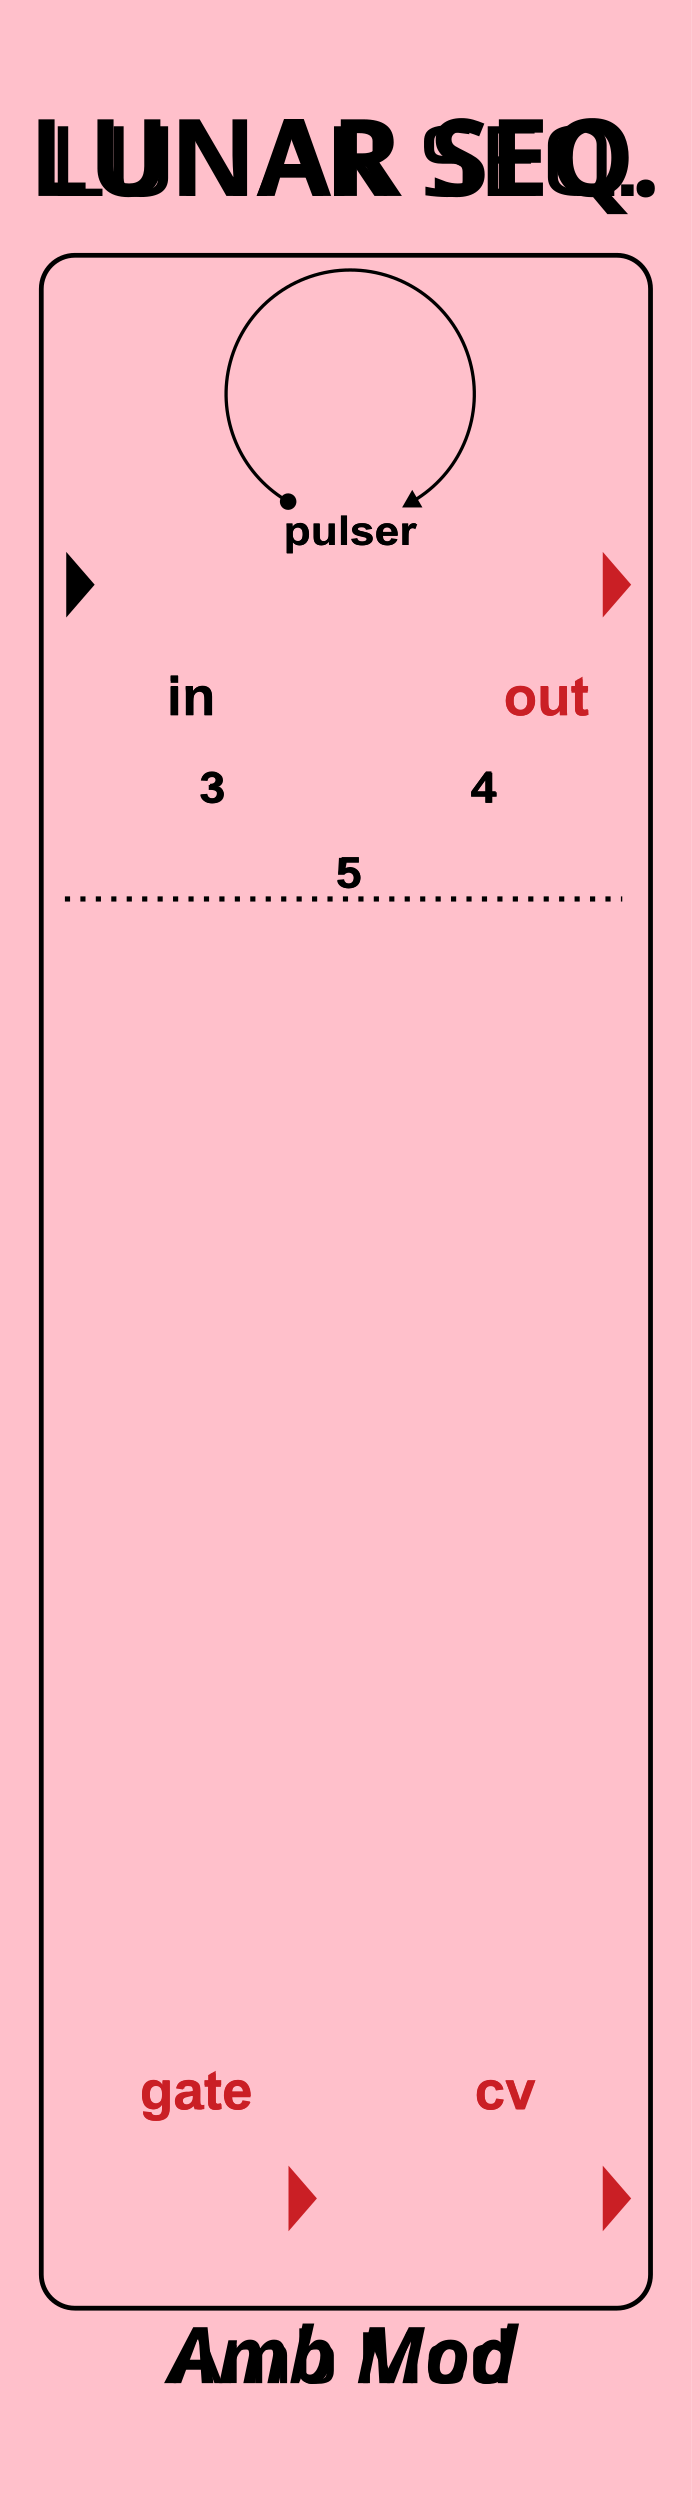
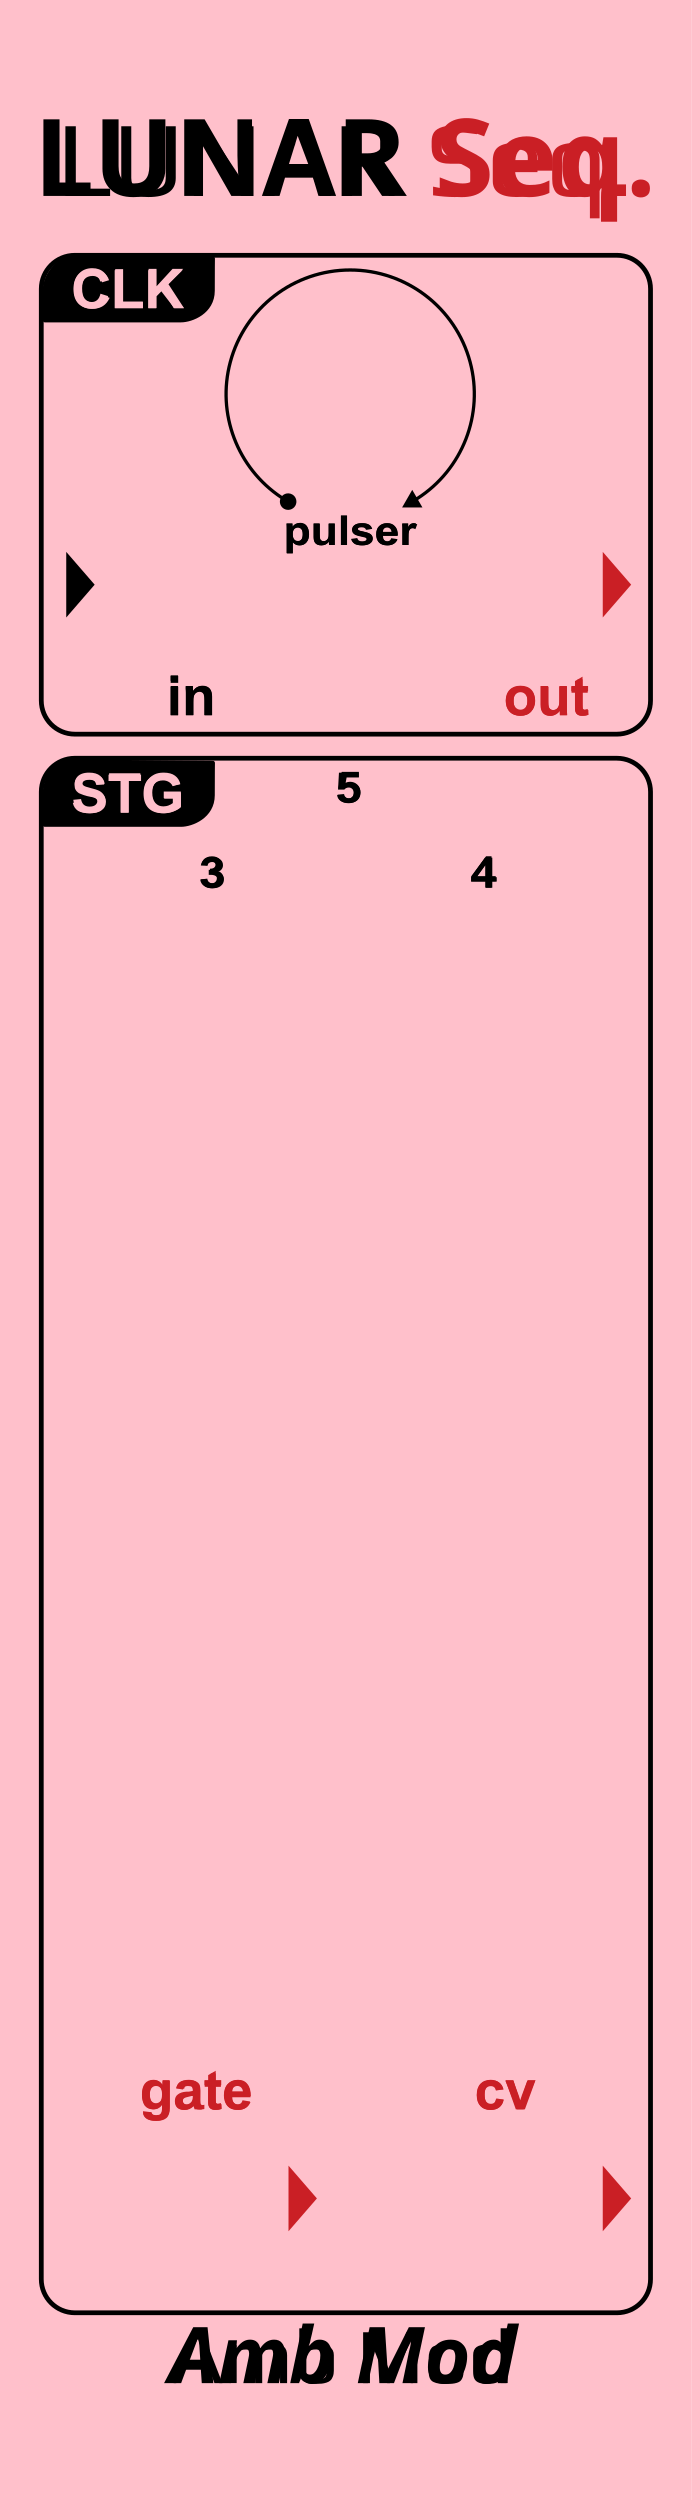
<svg xmlns="http://www.w3.org/2000/svg" width="35.56mm" height="128.5mm" viewBox="0 0 35.56 128.5" version="1.1" id="svg1">
  <defs id="defs1">
    <rect x="84.1" y="60.777" width="17.973" height="14.954" id="rect20" />
    <rect x="-6.86" y="102.347" width="128.14" height="83.689" id="rect11" />
  </defs>
  <rect x="0" y="0" width="35.56" height="128.5" style="fill:#ffc0cb;fill-opacity:1;stroke:none" id="rect1" />
-   <rect x="2.122" y="13.122" width="31.315" height="105.519" rx="1.726" ry="1.726" style="fill:none;fill-opacity:1;stroke:#000;stroke-width:0.245;stroke-linejoin:round" id="box-clock" />
+   <rect x="2.122" y="13.122" width="31.315" height="24.614" rx="1.726" ry="1.726" style="fill:none;fill-opacity:1;stroke:#000;stroke-width:0.245;stroke-linejoin:round" id="box-clock" />
  <text x="17.278" y="29.177" text-anchor="middle" id="label-pulser" style="font-weight:bold;font-size:2.187px;font-family:Arial;text-anchor:middle;fill:#000;stroke-width:1" transform="scale(1.041629,0.9600343)">pulser</text>
  <g id="g1" transform="translate(9.71841)">
    <text x="7.901" y="122.492" font-family="sans-serif" font-size="4.025px" text-anchor="middle" fill="#000" id="text52" style="stroke-width:1.548">
      <tspan style="font-style:italic;font-variant:normal;font-weight:bold;font-stretch:normal;font-family:Play;-inkscape-font-specification:'Play Bold Italic';stroke-width:1.548" id="tspan52">Amb Mod</tspan>
    </text>
    <path style="font-style:italic;font-weight:bold;font-size:4.025px;font-family:Play;-inkscape-font-specification:'Play Bold Italic';text-anchor:middle;fill:#000;stroke-width:1.548" d="m 0.245,119.88 h 0.451 l 1.014,2.612 H 1.303 l -0.298,-0.793 h -1.119 l -0.294,0.793 h -0.386 z m 0.664,1.549 -0.443,-1.179 h -0.036 l -0.443,1.179 z m 1.175,-0.885 h 0.362 v 0.237 q 0.056,-0.278 0.656,-0.278 0.487,0 0.608,0.266 0.036,-0.129 0.217,-0.197 0.185,-0.068 0.451,-0.068 0.362,0 0.511,0.137 0.149,0.133 0.149,0.423 v 1.429 H 4.676 v -1.405 q 0,-0.076 -0.012,-0.125 -0.012,-0.048 -0.048,-0.097 -0.08,-0.101 -0.358,-0.101 -0.213,0 -0.318,0.028 -0.105,0.028 -0.145,0.097 -0.036,0.068 -0.036,0.197 v 1.405 H 3.396 v -1.405 q 0,-0.076 -0.012,-0.125 -0.012,-0.048 -0.048,-0.097 -0.08,-0.101 -0.354,-0.101 -0.221,0 -0.334,0.028 -0.113,0.028 -0.157,0.097 -0.044,0.064 -0.044,0.197 v 1.405 H 2.084 Z m 4.451,1.988 q -0.217,0 -0.35,-0.024 -0.129,-0.02 -0.258,-0.081 Q 5.666,122.303 5.666,121.856 v -2.181 h 0.362 v 0.584 0.229 q -0.004,0.105 -0.004,0.233 0.02,-0.093 0.169,-0.157 0.153,-0.06 0.443,-0.06 0.805,0 0.805,0.551 v 0.801 q 0,0.173 -0.052,0.302 -0.048,0.129 -0.129,0.201 -0.072,0.068 -0.201,0.109 -0.125,0.04 -0.25,0.052 -0.113,0.012 -0.274,0.012 z m 0.008,-0.237 q 0.209,0 0.318,-0.028 0.113,-0.032 0.161,-0.113 0.048,-0.081 0.048,-0.245 v -0.765 q 0,-0.165 -0.048,-0.245 -0.048,-0.085 -0.161,-0.109 -0.109,-0.028 -0.322,-0.028 -0.197,0 -0.306,0.032 -0.109,0.032 -0.157,0.117 -0.048,0.081 -0.048,0.233 v 0.765 q 0,0.165 0.044,0.245 0.048,0.081 0.157,0.113 0.109,0.028 0.314,0.028 z M 8.946,119.88 h 0.584 l 0.837,2.173 0.012,0.004 0.793,-2.177 h 0.563 v 2.612 h -0.342 v -2.209 h -0.02 l -0.841,2.209 h -0.35 l -0.865,-2.209 h -0.02 v 2.209 h -0.35 z m 4.266,2.652 q -0.258,0 -0.386,-0.02 -0.129,-0.016 -0.258,-0.076 -0.133,-0.06 -0.193,-0.193 -0.06,-0.137 -0.06,-0.366 v -0.676 q 0,-0.181 0.044,-0.318 0.044,-0.137 0.117,-0.213 0.06,-0.068 0.181,-0.105 0.125,-0.04 0.254,-0.052 0.145,-0.008 0.302,-0.008 0.209,0 0.314,0.012 0.109,0.008 0.229,0.04 0.125,0.036 0.193,0.109 0.068,0.072 0.117,0.209 0.044,0.141 0.044,0.326 v 0.676 q 0,0.342 -0.157,0.499 -0.064,0.064 -0.185,0.101 -0.121,0.036 -0.25,0.048 -0.153,0.008 -0.306,0.008 z m 0,-0.237 q 0.169,0 0.245,-0.008 0.076,-0.008 0.149,-0.044 0.072,-0.032 0.101,-0.105 0.032,-0.076 0.032,-0.209 v -0.789 q 0,-0.181 -0.044,-0.262 -0.044,-0.085 -0.153,-0.109 -0.105,-0.028 -0.33,-0.028 -0.225,0 -0.334,0.028 -0.105,0.024 -0.149,0.109 -0.044,0.081 -0.044,0.262 v 0.789 q 0,0.133 0.028,0.209 0.032,0.072 0.105,0.105 0.072,0.036 0.149,0.044 0.076,0.008 0.245,0.008 z m 2.157,0.237 q -0.29,0 -0.455,-0.056 -0.165,-0.06 -0.241,-0.193 -0.072,-0.133 -0.072,-0.37 v -0.857 q 0,-0.294 0.181,-0.423 0.185,-0.129 0.608,-0.129 0.254,0 0.435,0.064 0.185,0.064 0.189,0.185 h 0.008 l -0.008,-0.495 v -0.584 h 0.362 v 2.817 h -0.354 v -0.229 q 0,0.109 -0.173,0.185 -0.173,0.085 -0.479,0.085 z m 0.076,-0.25 q 0.302,0 0.435,-0.068 0.133,-0.068 0.133,-0.233 v -0.962 q 0,-0.262 -0.535,-0.262 -0.322,0 -0.419,0.048 -0.101,0.048 -0.101,0.213 v 0.962 q 0,0.165 0.109,0.233 0.113,0.068 0.378,0.068 z" id="text4" aria-label="Amb Mod" />
  </g>
  <g id="g2" transform="translate(2.540001)" style="fill:#000">
    <text x="15.19" y="10.073" font-family="sans-serif" font-size="6.829px" font-weight="bold" text-anchor="middle" fill="#000" id="text1" style="font-style:normal;font-variant:normal;font-weight:bold;font-stretch:normal;font-size:5.522px;font-family:Arial;-inkscape-font-specification:'Arial Bold';fill:#000;stroke-width:2.626">
-       <tspan style="font-style:normal;font-variant:normal;font-weight:bold;font-stretch:normal;font-size:5.522px;font-family:Play;-inkscape-font-specification:'Play Bold';fill:#000;fill-opacity:1;stroke-width:2.626" id="tspan13">LUNAR SEQ.</tspan>
+       <tspan style="font-style:normal;font-variant:normal;font-weight:bold;font-stretch:normal;font-size:5.522px;font-family:Play;-inkscape-font-specification:'Play Bold';fill:#000;fill-opacity:1;stroke-width:2.626" id="tspan13">LUNAR <tspan style="fill:#ca1f25;fill-opacity:1" id="tspan32">Seq.</tspan>
+       </tspan>
    </text>
  </g>
  <path style="fill:#ca1f25;fill-opacity:1;stroke:none;stroke-width:0.2;stroke-linejoin:round;stroke-dasharray:none;stroke-opacity:1" id="path36-2" d="m 40.693,100.277 2.12,3.671 2.12,3.671 -4.239,0 -4.239,0 2.12,-3.671 z" transform="matrix(0,0.3979664,-0.1989601,0,52.39348,96.80539)" />
  <path style="fill:#ca1f25;fill-opacity:1;stroke:none;stroke-width:0.2;stroke-linejoin:round;stroke-dasharray:none;stroke-opacity:1" id="path2" d="m 40.693,100.277 2.12,3.671 2.12,3.671 -4.239,0 -4.239,0 2.12,-3.671 z" transform="matrix(0,0.3979664,-0.1989601,0,36.24051,96.80539)" />
-   <text x="10.482" y="42.98" text-anchor="middle" id="text8" style="font-weight:bold;font-size:2.338px;font-family:Arial;text-anchor:middle;fill:#000;stroke-width:1" transform="scale(1.041629,0.9600343)">3</text>
-   <text x="17.206" y="47.538" text-anchor="middle" id="text9" style="font-weight:bold;font-size:2.338px;font-family:Arial;text-anchor:middle;fill:#000;fill-opacity:1;stroke-width:1" transform="scale(1.041629,0.9600343)">5</text>
+   <text x="10.482" y="47.525" text-anchor="middle" id="text8" style="font-weight:bold;font-size:2.338px;font-family:Arial;text-anchor:middle;fill:#000;stroke-width:1" transform="scale(1.041629,0.9600343)">3</text>
+   <text x="17.206" y="42.977" text-anchor="middle" id="text9" style="font-weight:bold;font-size:2.338px;font-family:Arial;text-anchor:middle;fill:#000;fill-opacity:1;stroke-width:1" transform="scale(1.041629,0.9600343)">5</text>
  <path id="path178" style="baseline-shift:baseline;display:inline;overflow:visible;vector-effect:none;fill:#000;stroke-width:1;stroke-linejoin:round;enable-background:accumulate;stop-color:#000" d="m 18.001,13.792 c -2.926,0 -5.488,1.966 -6.245,4.792 -0.721,2.69 0.365,5.523 2.656,7.051 -0.071,0.191 0.004,0.411 0.186,0.517 0.199,0.115 0.464,0.048 0.581,-0.156 0.117,-0.203 0.048,-0.464 -0.156,-0.581 -0.064,-0.037 -0.133,-0.055 -0.201,-0.057 -0.12,-0.003 -0.237,0.045 -0.321,0.134 -2.229,-1.489 -3.282,-4.245 -2.581,-6.863 0.738,-2.752 3.231,-4.665 6.081,-4.665 2.85,0 5.343,1.913 6.081,4.665 0.711,2.655 -0.383,5.451 -2.676,6.924 l -0.217,-0.375 -0.522,0.907 h 1.047 l -0.224,-0.386 c 2.359,-1.512 3.485,-4.387 2.754,-7.115 -0.757,-2.826 -3.318,-4.792 -6.244,-4.792 z" />
  <text xml:space="preserve" transform="scale(0.2645833)" id="text11" style="writing-mode:lr-tb;direction:ltr;white-space:pre;shape-inside:url(#rect11);display:inline;opacity:0.319;fill:#000;fill-opacity:1;stroke:#000;stroke-width:1.002;stroke-dasharray:1, 2" />
  <path d="m 14.733,26.921 h 0.291 v 0.16 q 0.057,-0.082 0.154,-0.133 0.097,-0.051 0.215,-0.051 0.206,0 0.349,0.149 0.144,0.149 0.144,0.414 0,0.273 -0.145,0.425 -0.145,0.151 -0.35,0.151 -0.098,0 -0.178,-0.036 -0.079,-0.036 -0.167,-0.123 v 0.549 h -0.313 z m 0.309,0.526 q 0,0.184 0.079,0.272 0.079,0.087 0.192,0.087 0.109,0 0.181,-0.08 0.072,-0.081 0.072,-0.265 0,-0.171 -0.075,-0.254 -0.075,-0.083 -0.185,-0.083 -0.115,0 -0.19,0.082 -0.076,0.081 -0.076,0.241 z m 1.869,0.563 v -0.163 q -0.065,0.087 -0.17,0.137 -0.105,0.05 -0.221,0.05 -0.119,0 -0.214,-0.048 -0.095,-0.048 -0.137,-0.135 -0.042,-0.087 -0.042,-0.241 v -0.689 h 0.313 v 0.5 q 0,0.23 0.017,0.282 0.018,0.051 0.063,0.082 0.046,0.03 0.116,0.03 0.08,0 0.144,-0.04 0.063,-0.041 0.087,-0.1 0.023,-0.06 0.023,-0.294 v -0.459 h 0.313 v 1.089 z m 0.614,0 V 26.507 h 0.313 v 1.503 z m 0.523,-0.311 0.314,-0.044 q 0.02,0.084 0.081,0.128 0.061,0.043 0.171,0.043 0.121,0 0.182,-0.041 0.041,-0.029 0.041,-0.077 0,-0.033 -0.022,-0.054 -0.023,-0.021 -0.105,-0.038 -0.378,-0.077 -0.48,-0.14 -0.14,-0.088 -0.14,-0.245 0,-0.142 0.121,-0.238 0.121,-0.096 0.376,-0.096 0.243,0 0.36,0.073 0.118,0.073 0.162,0.215 l -0.295,0.05 q -0.019,-0.064 -0.072,-0.097 -0.052,-0.034 -0.15,-0.034 -0.123,0 -0.177,0.032 -0.036,0.023 -0.036,0.058 0,0.031 0.031,0.052 0.042,0.029 0.291,0.081 0.25,0.052 0.349,0.128 0.098,0.077 0.098,0.214 0,0.15 -0.136,0.257 -0.136,0.108 -0.402,0.108 -0.241,0 -0.383,-0.09 -0.14,-0.09 -0.184,-0.245 z m 2.062,-0.036 0.312,0.048 q -0.06,0.158 -0.19,0.241 -0.129,0.082 -0.324,0.082 -0.308,0 -0.456,-0.186 -0.117,-0.149 -0.117,-0.375 0,-0.271 0.154,-0.423 0.154,-0.154 0.388,-0.154 0.264,0 0.416,0.161 0.152,0.16 0.146,0.491 H 19.655 q 0.003,0.128 0.076,0.2 0.072,0.071 0.18,0.071 0.073,0 0.123,-0.037 0.05,-0.037 0.076,-0.119 z m 0.018,-0.291 q -0.003,-0.125 -0.07,-0.19 -0.067,-0.066 -0.162,-0.066 -0.102,0 -0.169,0.069 -0.067,0.069 -0.066,0.187 z m 0.864,0.638 H 20.68 v -1.089 h 0.29 v 0.155 q 0.075,-0.11 0.134,-0.145 0.06,-0.035 0.136,-0.035 0.107,0 0.206,0.054 l -0.097,0.251 q -0.079,-0.047 -0.147,-0.047 -0.066,0 -0.111,0.034 -0.046,0.033 -0.072,0.12 -0.026,0.087 -0.026,0.365 z" id="text13" style="font-weight:bold;font-size:2.187px;font-family:Arial;text-anchor:middle;fill:#000" aria-label="pulser" />
-   <path d="m 17.353,45.225 0.333,-0.032 q 0.014,0.104 0.084,0.165 0.07,0.06 0.162,0.06 0.105,0 0.177,-0.078 0.073,-0.079 0.073,-0.237 0,-0.148 -0.073,-0.221 -0.071,-0.075 -0.187,-0.075 -0.144,0 -0.258,0.117 l -0.271,-0.036 0.171,-0.836 h 0.883 v 0.288 h -0.63 l -0.052,0.273 q 0.112,-0.051 0.228,-0.051 0.222,0 0.377,0.149 0.155,0.149 0.155,0.387 0,0.198 -0.125,0.354 -0.17,0.213 -0.472,0.213 -0.241,0 -0.394,-0.119 -0.152,-0.119 -0.182,-0.321 z" id="text19" style="font-weight:bold;font-size:1.979px;font-family:Arial;text-anchor:middle;fill:#000;stroke-width:1" aria-label="5" />
-   <text x="23.865" y="42.98" text-anchor="middle" id="text10" style="font-weight:bold;font-size:2.338px;font-family:Arial;text-anchor:middle;fill:#000;stroke-width:1" transform="scale(1.041629,0.9600343)">4</text>
+   <path d="m 17.353,40.846 0.333,-0.032 q 0.014,0.104 0.084,0.165 0.07,0.06 0.162,0.06 0.105,0 0.177,-0.078 0.073,-0.079 0.073,-0.237 0,-0.148 -0.073,-0.221 -0.071,-0.075 -0.187,-0.075 -0.144,0 -0.258,0.117 l -0.271,-0.036 0.171,-0.836 h 0.883 v 0.288 h -0.63 l -0.052,0.273 q 0.112,-0.051 0.228,-0.051 0.222,0 0.377,0.149 0.155,0.149 0.155,0.387 0,0.198 -0.125,0.354 -0.17,0.213 -0.472,0.213 -0.241,0 -0.394,-0.119 -0.152,-0.119 -0.182,-0.321 z" id="text19" style="font-weight:bold;font-size:1.979px;font-family:Arial;text-anchor:middle;fill:#000;stroke-width:1" aria-label="5" />
+   <text x="23.865" y="47.525" text-anchor="middle" id="text10" style="font-weight:bold;font-size:2.338px;font-family:Arial;text-anchor:middle;fill:#000;stroke-width:1" transform="scale(1.041629,0.9600343)">4</text>
  <text xml:space="preserve" transform="scale(0.2645833)" id="text20" style="writing-mode:lr-tb;direction:ltr;white-space:pre;shape-inside:url(#rect20);display:inline;opacity:0.319;fill:#000;fill-opacity:1;stroke:#000;stroke-width:1.002;stroke-dasharray:1, 2" />
  <path style="fill:#ca1f25;fill-opacity:1;stroke:none;stroke-width:0.2;stroke-linejoin:round;stroke-dasharray:none;stroke-opacity:1" id="path24" d="m 40.693,100.277 2.12,3.671 2.12,3.671 -4.239,0 -4.239,0 2.12,-3.671 z" transform="matrix(0,0.3979664,-0.1989601,0,52.39348,13.85789)" />
  <path style="fill:#000;fill-opacity:1;stroke:none;stroke-width:0.2;stroke-linejoin:round;stroke-dasharray:none;stroke-opacity:1" id="path25" d="m 40.693,100.277 2.12,3.671 2.12,3.671 -4.239,0 -4.239,0 2.12,-3.671 z" transform="matrix(0,0.3979664,-0.1989601,0,24.81663,13.85789)" />
  <text x="9.823" y="36.76" font-family="sans-serif" font-size="2" text-anchor="middle" fill="#000" id="text180-6" style="font-style:normal;font-variant:normal;font-weight:bold;font-stretch:normal;font-size:2.822px;font-family:Arial;-inkscape-font-specification:'Arial Bold';text-align:center;text-anchor:middle;fill:#000">
    <tspan style="fill:#000" id="tspan180-6">in</tspan>
  </text>
  <text x="28.08" y="36.76" font-family="sans-serif" font-size="2" text-anchor="middle" fill="#000" id="text356" style="font-style:normal;font-variant:normal;font-weight:bold;font-stretch:normal;font-size:2.822px;font-family:Arial;-inkscape-font-specification:'Arial Bold';text-align:center;text-anchor:middle;fill:#ca1f25;fill-opacity:1">
    <tspan style="fill:#ca1f25;fill-opacity:1" id="tspan356">out</tspan>
  </text>
  <path d="m 8.772,35.098 v -0.358 h 0.387 v 0.358 z m 0,1.662 v -1.463 h 0.387 v 1.463 z m 2.115,0 H 10.5 v -0.747 q 0,-0.237 -0.025,-0.306 -0.025,-0.07 -0.081,-0.109 -0.055,-0.039 -0.134,-0.039 -0.101,0 -0.181,0.055 -0.08,0.055 -0.11,0.146 -0.029,0.091 -0.029,0.336 v 0.663 h -0.387 v -1.463 h 0.36 v 0.215 q 0.192,-0.248 0.482,-0.248 0.128,0 0.234,0.047 0.106,0.045 0.16,0.117 0.055,0.072 0.076,0.163 0.022,0.091 0.022,0.26 z" id="text368" style="font-weight:bold;font-size:2.822px;font-family:Arial;-inkscape-font-specification:'Arial Bold';text-align:center;text-anchor:middle;fill:#000" aria-label="in" />
  <path d="m 25.999,36.008 q 0,-0.193 0.095,-0.373 0.095,-0.181 0.269,-0.276 0.175,-0.095 0.39,-0.095 0.332,0 0.544,0.216 0.212,0.215 0.212,0.544 0,0.332 -0.215,0.551 -0.214,0.218 -0.539,0.218 -0.201,0 -0.384,-0.091 -0.182,-0.091 -0.277,-0.266 -0.095,-0.176 -0.095,-0.429 z m 0.397,0.021 q 0,0.218 0.103,0.333 0.103,0.116 0.255,0.116 0.152,0 0.254,-0.116 0.103,-0.116 0.103,-0.336 0,-0.215 -0.103,-0.331 -0.102,-0.116 -0.254,-0.116 -0.152,0 -0.255,0.116 -0.103,0.116 -0.103,0.333 z m 2.38,0.732 v -0.219 q -0.08,0.117 -0.211,0.185 -0.13,0.068 -0.274,0.068 -0.147,0 -0.265,-0.065 -0.117,-0.065 -0.169,-0.182 -0.052,-0.117 -0.052,-0.324 v -0.926 h 0.387 v 0.672 q 0,0.309 0.021,0.379 0.022,0.069 0.079,0.11 0.057,0.04 0.143,0.04 0.099,0 0.178,-0.054 0.079,-0.055 0.107,-0.135 0.029,-0.081 0.029,-0.395 v -0.617 h 0.387 v 1.463 z m 1.432,-1.463 v 0.309 H 29.943 v 0.59 q 0,0.179 0.007,0.209 0.008,0.029 0.034,0.048 0.028,0.019 0.066,0.019 0.054,0 0.156,-0.037 l 0.033,0.3 q -0.135,0.058 -0.306,0.058 -0.105,0 -0.189,-0.035 -0.084,-0.036 -0.124,-0.091 -0.039,-0.057 -0.054,-0.152 -0.012,-0.068 -0.012,-0.273 v -0.638 h -0.178 v -0.309 h 0.178 v -0.291 l 0.389,-0.226 v 0.517 z" id="text369" style="font-weight:bold;font-size:2.822px;font-family:Arial;-inkscape-font-specification:'Arial Bold';text-align:center;text-anchor:middle;fill:#ca1f25" aria-label="out" />
  <text x="25.963" y="108.419" font-family="sans-serif" font-size="2" text-anchor="middle" fill="#000" id="text25" style="font-style:normal;font-variant:normal;font-weight:bold;font-stretch:normal;font-size:2.822px;font-family:Arial;-inkscape-font-specification:'Arial Bold';text-align:center;text-anchor:middle;fill:#ca1f25;fill-opacity:1">
    <tspan style="fill:#ca1f25;fill-opacity:1" id="tspan25">cv</tspan>
  </text>
  <text x="10.088" y="108.419" font-family="sans-serif" font-size="2" text-anchor="middle" fill="#000" id="text26" style="font-style:normal;font-variant:normal;font-weight:bold;font-stretch:normal;font-size:2.822px;font-family:Arial;-inkscape-font-specification:'Arial Bold';text-align:center;text-anchor:middle;fill:#ca1f25;fill-opacity:1">
    <tspan style="fill:#ca1f25;fill-opacity:1" id="tspan26">gate</tspan>
  </text>
  <path d="m 25.872,107.388 -0.382,0.069 q -0.019,-0.114 -0.088,-0.172 -0.068,-0.058 -0.176,-0.058 -0.145,0 -0.232,0.101 -0.085,0.099 -0.085,0.333 0,0.26 0.087,0.368 0.088,0.107 0.236,0.107 0.11,0 0.181,-0.062 0.07,-0.063 0.099,-0.216 l 0.38,0.065 q -0.059,0.262 -0.227,0.396 -0.168,0.134 -0.451,0.134 -0.321,0 -0.513,-0.203 -0.19,-0.203 -0.19,-0.561 0,-0.362 0.192,-0.564 0.192,-0.203 0.518,-0.203 0.267,0 0.424,0.116 0.158,0.114 0.227,0.35 z m 0.696,1.031 -0.59,-1.463 h 0.407 l 0.276,0.747 0.08,0.249 q 0.032,-0.095 0.04,-0.125 0.019,-0.062 0.041,-0.124 l 0.278,-0.747 h 0.398 l -0.582,1.463 z" id="text27" style="font-weight:bold;font-size:2.822px;font-family:Arial;-inkscape-font-specification:'Arial Bold';text-align:center;text-anchor:middle;fill:#ca1f25" aria-label="cv" />
  <path d="m 7.353,108.516 0.442,0.054 q 0.011,0.077 0.051,0.106 0.055,0.041 0.174,0.041 0.152,0 0.227,-0.045 0.051,-0.03 0.077,-0.098 0.018,-0.048 0.018,-0.178 v -0.214 q -0.174,0.237 -0.438,0.237 -0.295,0 -0.467,-0.249 -0.135,-0.197 -0.135,-0.491 0,-0.368 0.176,-0.562 0.178,-0.194 0.441,-0.194 0.271,0 0.448,0.238 v -0.205 h 0.362 v 1.313 q 0,0.259 -0.043,0.387 -0.043,0.128 -0.12,0.201 -0.077,0.073 -0.207,0.114 -0.128,0.041 -0.325,0.041 -0.372,0 -0.528,-0.128 -0.156,-0.127 -0.156,-0.322 0,-0.019 0.001,-0.047 z M 7.699,107.657 q 0,0.233 0.09,0.342 0.091,0.107 0.223,0.107 0.142,0 0.24,-0.11 0.098,-0.112 0.098,-0.329 0,-0.227 -0.094,-0.338 -0.094,-0.11 -0.237,-0.11 -0.139,0 -0.23,0.109 -0.09,0.107 -0.09,0.329 z m 1.703,-0.255 -0.351,-0.063 q 0.059,-0.212 0.204,-0.314 0.145,-0.102 0.43,-0.102 0.259,0 0.386,0.062 0.127,0.061 0.178,0.156 0.052,0.094 0.052,0.346 l -0.004,0.452 q 0,0.193 0.018,0.285 0.019,0.091 0.07,0.196 H 10.002 q -0.015,-0.039 -0.037,-0.114 -0.01,-0.034 -0.014,-0.045 -0.099,0.097 -0.212,0.145 -0.113,0.048 -0.241,0.048 -0.226,0 -0.357,-0.123 -0.13,-0.123 -0.13,-0.31 0,-0.124 0.059,-0.22 0.059,-0.098 0.165,-0.149 0.107,-0.052 0.309,-0.091 0.271,-0.051 0.376,-0.095 v -0.039 q 0,-0.112 -0.055,-0.158 -0.055,-0.048 -0.208,-0.048 -0.103,0 -0.161,0.041 -0.058,0.04 -0.094,0.142 z m 0.518,0.314 q -0.074,0.025 -0.236,0.059 -0.161,0.034 -0.211,0.068 -0.076,0.054 -0.076,0.136 0,0.081 0.061,0.141 0.061,0.059 0.154,0.059 0.105,0 0.2,-0.069 0.07,-0.052 0.092,-0.128 0.015,-0.05 0.015,-0.189 z m 1.433,-0.761 v 0.309 h -0.265 v 0.59 q 0,0.179 0.007,0.209 0.008,0.029 0.034,0.048 0.028,0.019 0.066,0.019 0.054,0 0.156,-0.037 l 0.033,0.3 q -0.135,0.058 -0.306,0.058 -0.105,0 -0.189,-0.035 -0.084,-0.036 -0.124,-0.091 -0.039,-0.057 -0.054,-0.152 -0.012,-0.068 -0.012,-0.273 v -0.638 h -0.178 v -0.309 h 0.178 v -0.291 l 0.389,-0.226 v 0.517 z m 1.116,0.998 0.386,0.065 q -0.074,0.212 -0.236,0.324 -0.16,0.11 -0.401,0.11 -0.382,0 -0.565,-0.249 -0.145,-0.2 -0.145,-0.504 0,-0.364 0.19,-0.569 0.19,-0.207 0.481,-0.207 0.327,0 0.515,0.216 0.189,0.215 0.181,0.66 h -0.97 q 0.004,0.172 0.094,0.269 0.09,0.095 0.223,0.095 0.091,0 0.153,-0.05 0.062,-0.05 0.094,-0.16 z m 0.022,-0.391 q -0.004,-0.168 -0.087,-0.255 -0.083,-0.088 -0.201,-0.088 -0.127,0 -0.209,0.092 -0.083,0.092 -0.081,0.251 z" id="text28" style="font-weight:bold;font-size:2.822px;font-family:Arial;-inkscape-font-specification:'Arial Bold';text-align:center;text-anchor:middle;fill:#ca1f25" aria-label="gate" />
-   <g id="path28" style="opacity:1;fill:#000;fill-opacity:1" transform="translate(0,8.373093)">
-     <path style="baseline-shift:baseline;display:inline;overflow:visible;vector-effect:none;fill:#000;fill-opacity:1;stroke-dasharray:0.265, 0.529;enable-background:accumulate;stop-color:#000;stop-opacity:1" d="m 3.336,37.701 v 0.266 h 0.266 v -0.266 z m 0.795,0 v 0.266 h 0.264 v -0.266 z m 0.793,0 v 0.266 h 0.266 v -0.266 z m 0.795,0 v 0.266 h 0.264 v -0.266 z m 0.793,0 v 0.266 h 0.266 v -0.266 z m 0.793,0 v 0.266 h 0.266 v -0.266 z m 0.795,0 v 0.266 h 0.264 v -0.266 z m 0.793,0 v 0.266 h 0.266 v -0.266 z m 0.795,0 v 0.266 h 0.264 v -0.266 z m 0.793,0 v 0.266 h 0.266 v -0.266 z m 0.793,0 v 0.266 h 0.266 v -0.266 z m 0.795,0 v 0.266 h 0.264 v -0.266 z m 0.793,0 v 0.266 h 0.266 v -0.266 z m 0.795,0 v 0.266 h 0.264 v -0.266 z m 0.793,0 v 0.266 h 0.266 v -0.266 z m 0.793,0 v 0.266 h 0.266 v -0.266 z m 0.795,0 v 0.266 h 0.264 v -0.266 z m 0.793,0 v 0.266 h 0.266 v -0.266 z m 0.795,0 v 0.266 h 0.264 v -0.266 z m 0.793,0 v 0.266 h 0.266 v -0.266 z m 0.793,0 v 0.266 h 0.266 v -0.266 z m 0.795,0 v 0.266 h 0.264 v -0.266 z m 0.793,0 v 0.266 h 0.266 v -0.266 z m 0.795,0 v 0.266 h 0.264 v -0.266 z m 0.793,0 v 0.266 h 0.266 v -0.266 z m 0.793,0 v 0.266 h 0.266 v -0.266 z m 0.795,0 v 0.266 h 0.264 v -0.266 z m 0.793,0 v 0.266 h 0.266 v -0.266 z m 0.795,0 v 0.266 h 0.264 v -0.266 z m 0.793,0 v 0.266 h 0.266 v -0.266 z m 0.793,0 v 0.266 h 0.266 v -0.266 z m 0.795,0 v 0.266 h 0.264 v -0.266 z m 0.793,0 v 0.266 h 0.266 v -0.266 z m 0.795,0 v 0.266 h 0.264 v -0.266 z m 0.793,0 v 0.266 h 0.266 v -0.266 z m 0.793,0 v 0.266 h 0.266 v -0.266 z m 0.795,0 v 0.266 h 0.07 v -0.266 z" id="path30" />
+   <path d="m 10.332,45.199 0.323,-0.036 q 0.015,0.114 0.083,0.174 0.068,0.06 0.164,0.06 0.103,0 0.174,-0.072 0.071,-0.072 0.071,-0.195 0,-0.116 -0.068,-0.184 -0.068,-0.068 -0.165,-0.068 -0.064,0 -0.153,0.023 l 0.037,-0.251 q 0.136,0.003 0.207,-0.054 0.071,-0.058 0.071,-0.153 0,-0.081 -0.052,-0.129 -0.052,-0.048 -0.139,-0.048 -0.086,0 -0.146,0.055 -0.061,0.055 -0.074,0.16 l -0.308,-0.048 q 0.032,-0.146 0.096,-0.232 0.065,-0.088 0.181,-0.137 0.117,-0.05 0.26,-0.05 0.246,0 0.395,0.145 0.122,0.118 0.122,0.267 0,0.211 -0.251,0.338 0.15,0.03 0.239,0.133 0.09,0.103 0.09,0.249 0,0.211 -0.168,0.361 -0.168,0.149 -0.417,0.149 -0.237,0 -0.392,-0.125 -0.156,-0.126 -0.181,-0.329 z" id="text31" style="font-weight:bold;font-size:2.338px;font-family:Arial;text-anchor:middle;fill:#000" aria-label="3" />
+   <path d="m 24.94,45.626 v -0.323 h -0.713 v -0.27 l 0.756,-1.02 h 0.281 v 1.019 h 0.216 v 0.271 h -0.216 v 0.323 z m 0,-0.594 v -0.549 l -0.401,0.549 z" id="text32" style="font-weight:bold;font-size:2.338px;font-family:Arial;text-anchor:middle;fill:#000" aria-label="4" />
+   <g id="g34" transform="translate(2.540001)" style="fill:#000">
+     <g id="text34" style="font-weight:bold;font-size:5.522px;font-family:Arial;-inkscape-font-specification:'Arial Bold';text-anchor:middle;stroke-width:2.626" aria-label="LUNAR Seq.">
+       <path style="font-family:Play;-inkscape-font-specification:'Play Bold';fill:#000" d="M 0.822,6.489 H 1.357 V 9.698 H 3.119 V 10.073 H 0.822 Z M 5.09,10.128 q -0.293,0 -0.514,-0.039 Q 4.361,10.051 4.151,9.957 3.931,9.858 3.809,9.653 3.693,9.449 3.693,9.156 V 6.489 h 0.514 v 2.662 q 0,0.337 0.226,0.48 0.226,0.138 0.668,0.138 0.442,0 0.657,-0.138 Q 5.979,9.488 5.979,9.151 V 6.489 h 0.514 v 2.667 q 0,0.972 -1.403,0.972 z M 7.426,6.489 H 8.072 L 10.022,9.449 V 6.489 h 0.469 V 10.073 H 9.845 L 7.895,7.064 V 10.073 H 7.426 Z m 5.036,0 h 0.618 l 1.392,3.584 H 13.915 L 13.506,8.985 h -1.535 l -0.403,1.088 h -0.53 z M 13.373,8.615 12.766,6.997 h -0.05 l -0.607,1.618 z m 1.646,-2.126 h 1.259 q 0.475,0 0.74,0.061 0.271,0.055 0.392,0.204 0.127,0.149 0.127,0.436 v 0.618 q 0,0.32 -0.265,0.497 -0.26,0.171 -0.663,0.171 l 1.149,1.596 H 17.101 L 16.074,8.543 h -0.519 v 1.53 h -0.536 z m 1.237,1.701 q 0.398,0 0.569,-0.094 0.177,-0.099 0.177,-0.353 V 7.246 q 0,-0.403 -0.696,-0.403 H 15.555 V 8.19 Z" id="path34" />
+       <path style="font-family:Play;-inkscape-font-specification:'Play Bold';fill:#ca1f25" d="m 20.812,10.128 q -0.458,0 -1.093,-0.088 V 9.593 q 0.641,0.138 1.127,0.138 0.409,0 0.596,-0.088 0.188,-0.094 0.188,-0.342 V 8.836 q 0,-0.232 -0.133,-0.326 -0.133,-0.094 -0.464,-0.094 H 20.613 q -0.525,0 -0.745,-0.21 Q 19.647,7.997 19.647,7.555 V 7.268 q 0,-0.293 0.127,-0.475 0.133,-0.182 0.436,-0.271 0.309,-0.088 0.845,-0.088 0.359,0 0.922,0.061 v 0.403 q -0.63,-0.094 -0.961,-0.094 -0.514,0 -0.679,0.099 -0.171,0.105 -0.171,0.348 v 0.409 q 0,0.188 0.133,0.276 0.138,0.083 0.469,0.083 h 0.431 q 0.37,0 0.574,0.088 0.21,0.088 0.293,0.271 0.088,0.177 0.088,0.48 v 0.26 q 0,0.381 -0.144,0.602 -0.138,0.221 -0.431,0.315 -0.293,0.094 -0.768,0.094 z m 3.203,0 q -1.226,0 -1.226,-0.817 V 8.256 q 0,-0.486 0.276,-0.696 0.282,-0.215 0.906,-0.215 0.591,0 0.85,0.204 0.265,0.204 0.265,0.707 v 0.591 h -1.795 v 0.403 q 0,0.276 0.193,0.398 0.193,0.121 0.596,0.121 0.381,0 0.9,-0.133 v 0.381 q -0.508,0.11 -0.966,0.11 z M 24.589,8.521 V 8.102 q 0,-0.243 -0.149,-0.331 -0.144,-0.094 -0.497,-0.094 -0.342,0 -0.497,0.094 -0.155,0.088 -0.155,0.331 v 0.42 z m 3.192,1.381 q -0.11,0.226 -0.806,0.226 -0.254,0 -0.403,-0.017 -0.149,-0.017 -0.293,-0.066 -0.149,-0.055 -0.237,-0.155 -0.088,-0.099 -0.144,-0.271 -0.055,-0.166 -0.055,-0.42 v -0.988 q 0,-0.464 0.287,-0.663 0.293,-0.204 0.966,-0.204 0.641,0 0.911,0.204 0.271,0.199 0.271,0.663 V 11.222 H 27.781 Z M 27.074,9.786 q 0.293,0 0.436,-0.039 0.149,-0.044 0.21,-0.155 0.061,-0.116 0.061,-0.337 V 8.278 q 0,-0.254 -0.061,-0.37 -0.061,-0.121 -0.204,-0.16 -0.144,-0.044 -0.436,-0.044 -0.342,0 -0.491,0.039 -0.144,0.039 -0.193,0.155 -0.044,0.116 -0.044,0.381 v 0.977 q 0,0.226 0.066,0.337 0.066,0.11 0.215,0.155 0.155,0.039 0.442,0.039 z m 1.922,-0.309 h 0.641 v 0.596 h -0.641 z" id="path35" />
+     </g>
  </g>
-   <g id="g30" transform="translate(2.540001)" style="fill:#000">
-     <path style="font-weight:bold;font-size:5.522px;font-family:Play;-inkscape-font-specification:'Play Bold';text-anchor:middle;stroke-width:2.626;fill:#000" d="M 0.429,6.489 H 0.965 V 9.698 H 2.727 V 10.073 H 0.429 Z M 4.698,10.128 q -0.293,0 -0.514,-0.039 Q 3.969,10.051 3.759,9.957 3.538,9.858 3.417,9.653 3.301,9.449 3.301,9.156 V 6.489 h 0.514 v 2.662 q 0,0.337 0.226,0.48 0.226,0.138 0.668,0.138 0.442,0 0.657,-0.138 Q 5.587,9.488 5.587,9.151 V 6.489 h 0.514 v 2.667 q 0,0.972 -1.403,0.972 z M 7.034,6.489 H 7.68 L 9.629,9.449 V 6.489 H 10.099 V 10.073 H 9.453 L 7.503,7.064 V 10.073 H 7.034 Z m 5.036,0 h 0.618 l 1.392,3.584 H 13.523 L 13.114,8.985 h -1.535 l -0.403,1.088 h -0.53 z M 12.981,8.615 12.374,6.997 h -0.05 l -0.607,1.618 z m 1.646,-2.126 h 1.259 q 0.475,0 0.74,0.061 0.271,0.055 0.392,0.204 0.127,0.149 0.127,0.436 v 0.618 q 0,0.32 -0.265,0.497 -0.26,0.171 -0.663,0.171 l 1.149,1.596 H 16.709 L 15.682,8.543 h -0.519 v 1.53 h -0.536 z m 1.237,1.701 q 0.398,0 0.569,-0.094 0.177,-0.099 0.177,-0.353 V 7.246 q 0,-0.403 -0.696,-0.403 H 15.163 V 8.19 Z m 4.556,1.938 q -0.458,0 -1.093,-0.088 V 9.593 q 0.641,0.138 1.127,0.138 0.409,0 0.596,-0.088 0.188,-0.094 0.188,-0.342 V 8.836 q 0,-0.232 -0.133,-0.326 -0.133,-0.094 -0.464,-0.094 h -0.42 q -0.525,0 -0.745,-0.21 Q 19.255,7.997 19.255,7.555 V 7.268 q 0,-0.293 0.127,-0.475 0.133,-0.182 0.436,-0.271 0.309,-0.088 0.845,-0.088 0.359,0 0.922,0.061 v 0.403 q -0.63,-0.094 -0.961,-0.094 -0.514,0 -0.679,0.099 -0.171,0.105 -0.171,0.348 v 0.409 q 0,0.188 0.133,0.276 0.138,0.083 0.469,0.083 h 0.431 q 0.37,0 0.574,0.088 0.21,0.088 0.293,0.271 0.088,0.177 0.088,0.48 v 0.26 q 0,0.381 -0.144,0.602 -0.138,0.221 -0.431,0.315 -0.293,0.094 -0.768,0.094 z m 2.109,-3.639 h 2.408 v 0.376 h -1.872 v 1.171 h 1.69 v 0.376 h -1.69 v 1.287 h 1.927 v 0.376 h -2.463 z m 4.6,3.584 q -1.508,0 -1.508,-0.972 V 7.461 q 0,-1.027 1.508,-1.027 1.513,0 1.513,1.022 v 1.48 q 0,0.508 -0.491,0.834 h 0.884 v 0.304 z m 0.011,-0.359 q 0.988,0 0.988,-0.618 V 7.445 q 0,-0.663 -0.994,-0.663 -0.221,0 -0.381,0.028 -0.16,0.022 -0.304,0.088 -0.315,0.149 -0.315,0.547 v 1.651 q 0,0.618 1.005,0.618 z m 2.248,-0.237 h 0.641 v 0.596 h -0.641 z" id="text30" aria-label="LUNAR SEQ." />
-   </g>
-   <path d="m 9.919,42.536 0.31,-0.038 q 0.015,0.119 0.08,0.181 0.065,0.063 0.158,0.063 0.099,0 0.167,-0.075 0.068,-0.075 0.068,-0.203 0,-0.121 -0.065,-0.192 -0.065,-0.071 -0.159,-0.071 -0.062,0 -0.147,0.024 l 0.035,-0.261 q 0.13,0.003 0.199,-0.056 0.068,-0.06 0.068,-0.16 0,-0.084 -0.05,-0.135 -0.05,-0.05 -0.134,-0.05 -0.082,0 -0.14,0.057 -0.058,0.057 -0.071,0.167 l -0.296,-0.05 q 0.031,-0.152 0.092,-0.242 0.063,-0.091 0.173,-0.143 0.112,-0.053 0.25,-0.053 0.236,0 0.379,0.151 0.118,0.123 0.118,0.279 0,0.22 -0.241,0.352 0.144,0.031 0.229,0.138 0.087,0.107 0.087,0.259 0,0.22 -0.161,0.376 -0.161,0.155 -0.401,0.155 -0.227,0 -0.377,-0.13 -0.15,-0.131 -0.173,-0.342 z" id="text31" style="font-weight:bold;font-size:2.338px;font-family:Arial;text-anchor:middle;fill:#000" transform="scale(1.041629,0.9600343)" aria-label="3" />
-   <path d="M 23.943,42.98 V 42.644 h -0.685 v -0.281 l 0.726,-1.063 h 0.269 v 1.062 h 0.208 v 0.282 h -0.208 v 0.337 z m 0,-0.619 v -0.572 l -0.385,0.572 z" id="text32" style="font-weight:bold;font-size:2.338px;font-family:Arial;text-anchor:middle;fill:#000" transform="scale(1.041629,0.9600343)" aria-label="4" />
+   <path id="path5" style="font-weight:bold;font-size:5.522px;font-family:Arial;-inkscape-font-specification:'Arial Bold';text-anchor:middle;fill:#000;fill-opacity:1;stroke:#000;stroke-width:0.224;stroke-linejoin:round;stroke-dasharray:none;stroke-opacity:1" d="m 3.962,13.223 c -0.903,-0.008 -1.656,0.858 -1.656,1.726 v 1.509 c 0,0 4.663,0 6.995,0 0.542,0 1.627,-0.422 1.627,-1.509 0,-1.088 0.008,-1.662 0.008,-1.662 z" />
+   <text x="6.566" y="15.838" font-family="sans-serif" font-size="2" text-anchor="middle" fill="#000" id="text6" style="font-style:normal;font-variant:normal;font-weight:bold;font-stretch:normal;font-size:2.822px;font-family:Arial;-inkscape-font-specification:'Arial Bold';text-align:center;text-anchor:middle;fill:#ffc0cb;fill-opacity:1;stroke-width:2.626">CLK</text>
+   <path d="m 5.163,15.096 0.395,0.125 q -0.091,0.331 -0.303,0.492 -0.211,0.16 -0.536,0.16 -0.402,0 -0.661,-0.274 -0.259,-0.276 -0.259,-0.752 0,-0.504 0.26,-0.783 0.26,-0.28 0.685,-0.28 0.371,0 0.602,0.219 0.138,0.13 0.207,0.372 L 5.15,14.471 q -0.036,-0.157 -0.15,-0.248 -0.113,-0.091 -0.276,-0.091 -0.225,0 -0.365,0.161 -0.139,0.161 -0.139,0.522 0,0.383 0.138,0.546 0.138,0.163 0.358,0.163 0.163,0 0.28,-0.103 0.117,-0.103 0.168,-0.325 z m 0.757,0.743 v -2.004 h 0.408 v 1.663 h 1.014 v 0.34 z m 1.718,0 v -2.02 h 0.408 v 0.897 l 0.824,-0.897 h 0.548 l -0.761,0.787 0.802,1.233 H 8.932 L 8.377,14.89 8.046,15.228 v 0.61 z" id="text35" style="font-weight:bold;font-size:2.822px;font-family:Arial;-inkscape-font-specification:'Arial Bold';text-align:center;text-anchor:middle;fill:#ffc0cb;stroke-width:2.626" aria-label="CLK" />
+   <rect x="2.122" y="38.974" width="31.315" height="79.903" rx="1.726" ry="1.726" style="fill:none;fill-opacity:1;stroke:#000;stroke-width:0.245;stroke-linejoin:round" id="rect35" />
+   <path id="path37" style="font-weight:bold;font-size:5.522px;font-family:Arial;-inkscape-font-specification:'Arial Bold';text-anchor:middle;fill:#000;fill-opacity:1;stroke:#000;stroke-width:0.224;stroke-linejoin:round;stroke-dasharray:none;stroke-opacity:1" d="m 3.962,39.152 c -1.005,-0.009 -1.656,0.627 -1.656,1.726 v 1.509 h 6.995 c 0.542,0 1.627,-0.422 1.627,-1.509 0,-1.088 0.008,-1.662 0.008,-1.662 z" />
+   <text x="6.566" y="41.768" font-family="sans-serif" font-size="2" text-anchor="middle" fill="#000" id="text37" style="font-style:normal;font-variant:normal;font-weight:bold;font-stretch:normal;font-size:2.822px;font-family:Arial;-inkscape-font-specification:'Arial Bold';text-align:center;text-anchor:middle;fill:#ffc0cb;fill-opacity:1;stroke-width:2.626">STG</text>
+   <path d="m 3.767,41.11 0.397,-0.039 q 0.036,0.2 0.145,0.294 0.11,0.094 0.296,0.094 0.197,0 0.296,-0.083 0.101,-0.084 0.101,-0.196 0,-0.072 -0.043,-0.121 -0.041,-0.051 -0.146,-0.088 -0.072,-0.025 -0.327,-0.088 -0.328,-0.081 -0.46,-0.2 -0.186,-0.167 -0.186,-0.407 0,-0.154 0.087,-0.288 0.088,-0.135 0.252,-0.205 0.165,-0.07 0.398,-0.07 0.38,0 0.572,0.167 0.193,0.167 0.203,0.445 l -0.408,0.018 q -0.026,-0.156 -0.113,-0.223 -0.085,-0.069 -0.258,-0.069 -0.178,0 -0.278,0.073 -0.065,0.047 -0.065,0.125 0,0.072 0.061,0.123 0.077,0.065 0.375,0.135 0.298,0.07 0.44,0.146 0.143,0.074 0.223,0.205 0.081,0.13 0.081,0.321 0,0.174 -0.096,0.325 -0.096,0.152 -0.273,0.226 -0.176,0.073 -0.44,0.073 -0.383,0 -0.588,-0.176 Q 3.807,41.449 3.767,41.11 Z m 2.441,0.657 V 40.089 H 5.608 v -0.342 h 1.605 v 0.342 H 6.615 v 1.678 z m 2.209,-0.743 v -0.34 h 0.879 v 0.805 q -0.128,0.124 -0.372,0.219 -0.243,0.094 -0.492,0.094 -0.317,0 -0.553,-0.132 -0.236,-0.134 -0.354,-0.38 -0.119,-0.248 -0.119,-0.539 0,-0.316 0.132,-0.561 0.132,-0.245 0.387,-0.376 0.194,-0.101 0.484,-0.101 0.376,0 0.587,0.158 0.212,0.157 0.273,0.435 l -0.405,0.076 Q 8.821,40.234 8.703,40.148 q -0.117,-0.087 -0.294,-0.087 -0.267,0 -0.426,0.169 -0.157,0.169 -0.157,0.503 0,0.36 0.16,0.54 0.16,0.179 0.419,0.179 0.128,0 0.256,-0.05 0.13,-0.051 0.222,-0.123 v -0.256 z" id="text38" style="font-weight:bold;font-size:2.822px;font-family:Arial;-inkscape-font-specification:'Arial Bold';text-align:center;text-anchor:middle;fill:#ffc0cb;stroke-width:2.626" aria-label="STG" />
</svg>
